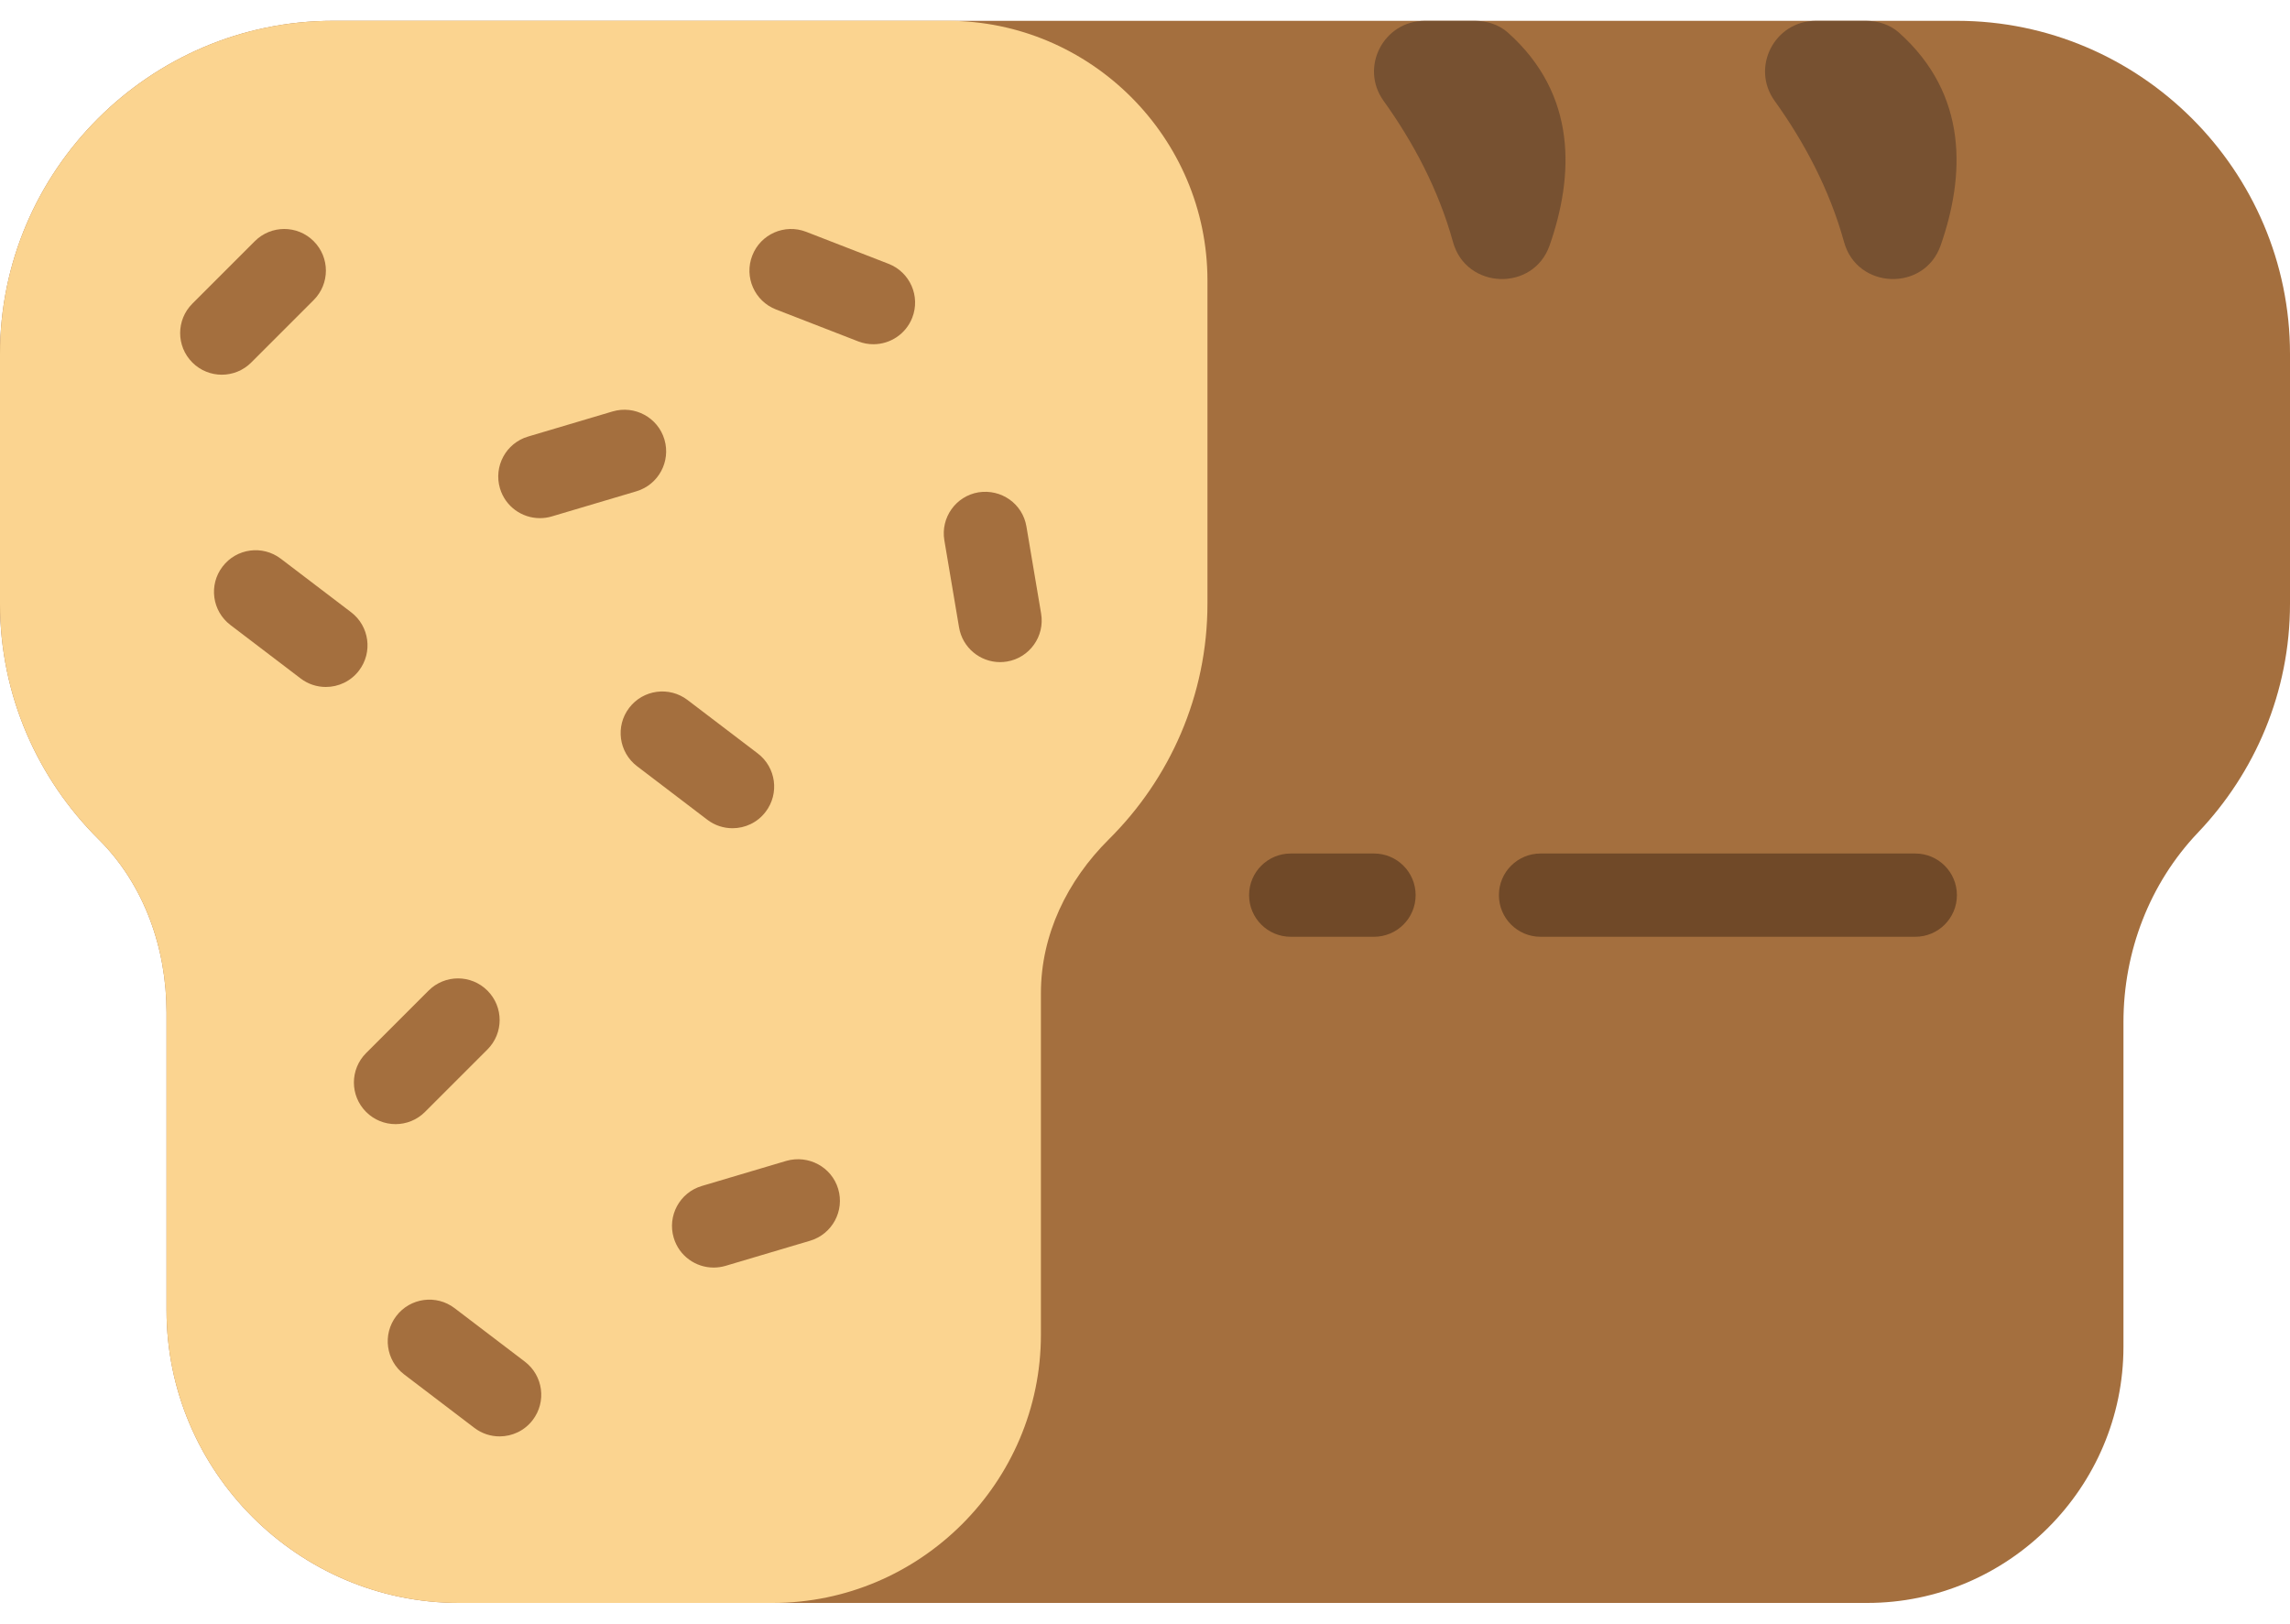
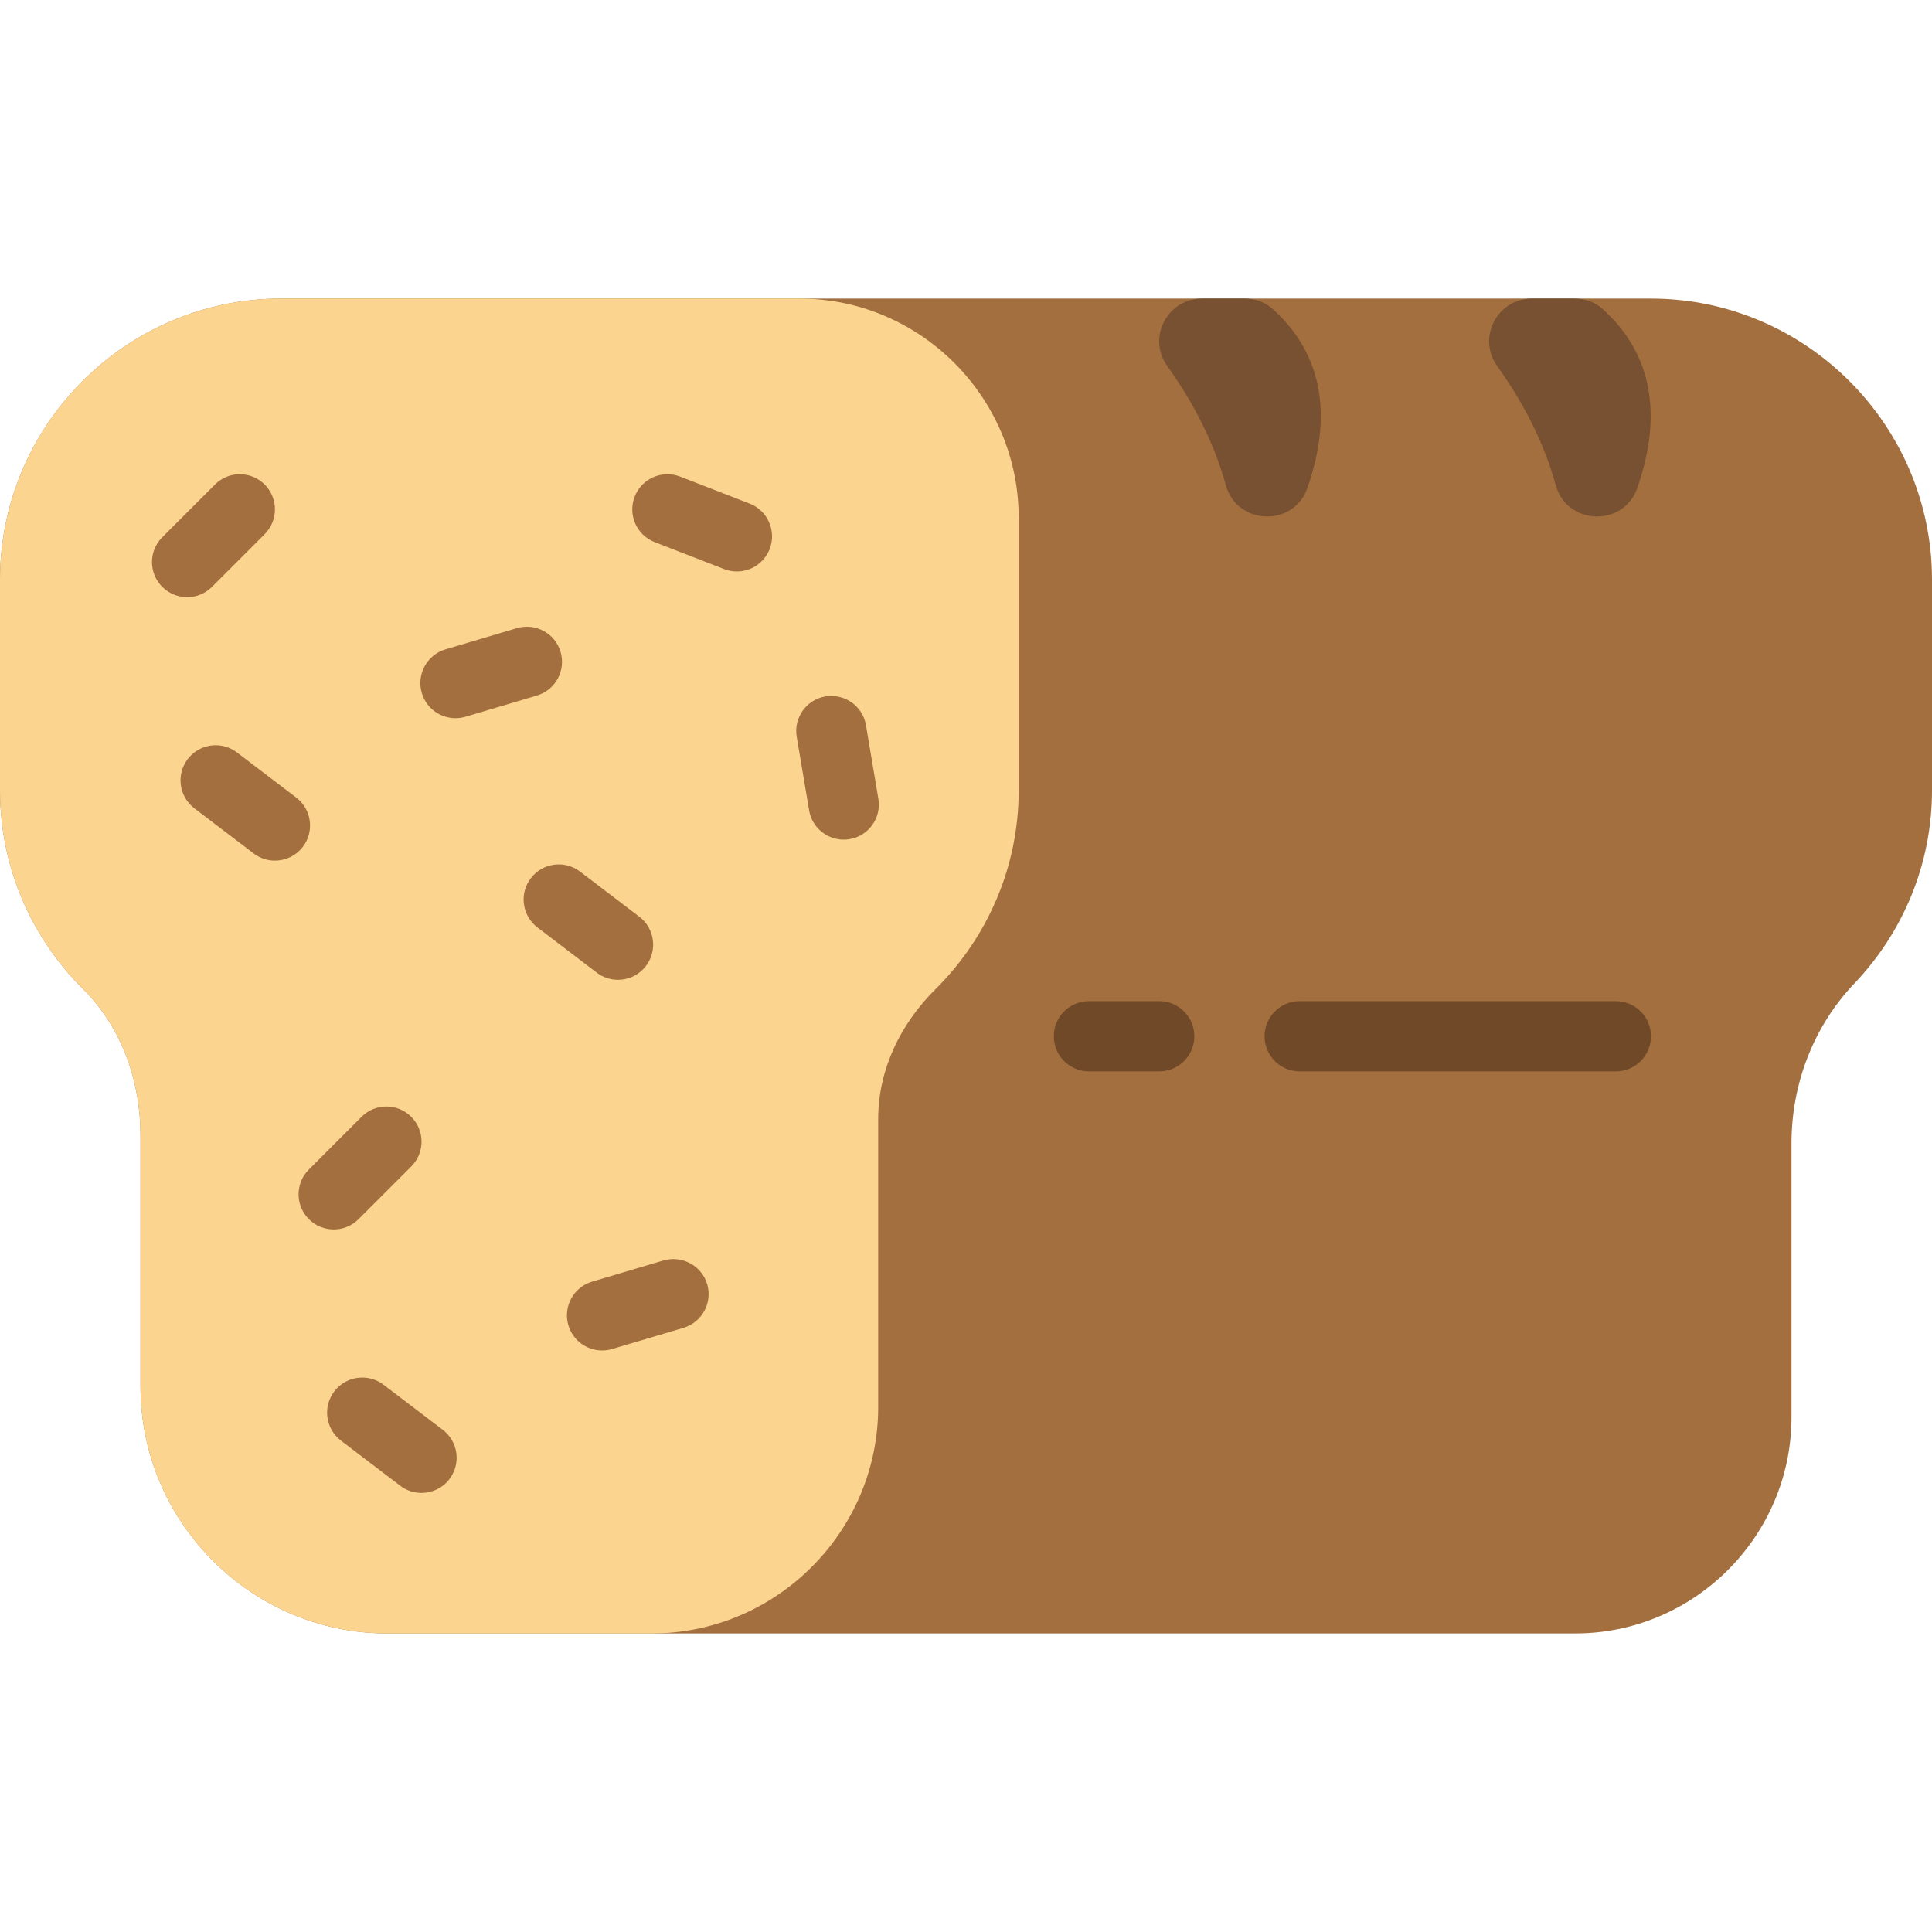
- <svg xmlns="http://www.w3.org/2000/svg" width="55" height="39" viewBox="0 0 55 39" fill="none">
-   <path d="M47 0.5H28H27H8C3.6 0.5 0 4.1 0 8.5V14.5C0 16.708 0.909 18.711 2.369 20.16C3.464 21.247 4 22.779 4 24.322V31.473C4 35.338 7.162 38.5 11.027 38.5H27H28H44.846C48.231 38.5 51 35.731 51 32.346V24.55C51 22.86 51.625 21.22 52.791 19.996C54.157 18.562 55 16.626 55 14.5V8.5C55 4.1 51.4 0.5 47 0.5Z" fill="#A46F3E" />
-   <path d="M22.762 0.5H8C3.6 0.5 0 4.1 0 8.5V14.5C0 16.708 0.909 18.711 2.369 20.16C3.464 21.247 4 22.779 4 24.322V31.473C4 35.338 7.162 38.5 11.027 38.5H18.558C22.101 38.5 25 35.601 25 32.058V23.855C25 22.449 25.633 21.151 26.631 20.16C28.091 18.711 29 16.708 29 14.5V6.738C29 3.307 26.193 0.5 22.762 0.5Z" fill="#FBD490" />
-   <path d="M46 22.5H37C36.448 22.5 36 22.053 36 21.5C36 20.947 36.448 20.5 37 20.5H46C46.552 20.5 47 20.947 47 21.5C47 22.053 46.552 22.5 46 22.5Z" fill="#704928" />
-   <path d="M33 22.5H31C30.448 22.5 30 22.053 30 21.5C30 20.947 30.448 20.5 31 20.5H33C33.552 20.5 34 20.947 34 21.5C34 22.053 33.552 22.5 33 22.5Z" fill="#704928" />
-   <path d="M9.5 27C9.244 27 8.988 26.902 8.793 26.707C8.402 26.316 8.402 25.684 8.793 25.293L10.293 23.793C10.684 23.402 11.316 23.402 11.707 23.793C12.098 24.184 12.098 24.816 11.707 25.207L10.207 26.707C10.012 26.902 9.756 27 9.5 27Z" fill="#A46F3E" />
-   <path d="M17.593 19.893C17.382 19.893 17.169 19.827 16.988 19.689L15.3 18.403C14.861 18.068 14.776 17.441 15.111 17.002C15.445 16.563 16.072 16.478 16.512 16.812L18.2 18.097C18.639 18.432 18.724 19.059 18.389 19.498C18.192 19.757 17.895 19.893 17.593 19.893Z" fill="#A46F3E" />
-   <path d="M11.999 34.5C11.788 34.5 11.575 34.434 11.394 34.296L9.706 33.011C9.267 32.676 9.182 32.049 9.517 31.61C9.851 31.171 10.478 31.085 10.918 31.42L12.606 32.705C13.045 33.04 13.13 33.667 12.795 34.106C12.599 34.364 12.301 34.5 11.999 34.5Z" fill="#A46F3E" />
-   <path d="M17.139 30.445C16.708 30.445 16.31 30.165 16.181 29.73C16.024 29.201 16.325 28.644 16.854 28.486L18.887 27.882C19.417 27.732 19.973 28.027 20.131 28.556C20.289 29.085 19.987 29.642 19.458 29.8L17.425 30.404C17.33 30.432 17.233 30.445 17.139 30.445Z" fill="#A46F3E" />
-   <path d="M5.327 9C5.071 9 4.815 8.902 4.62 8.707C4.229 8.316 4.229 7.684 4.62 7.293L6.12 5.793C6.511 5.402 7.143 5.402 7.534 5.793C7.925 6.184 7.925 6.816 7.534 7.207L6.034 8.707C5.839 8.902 5.583 9 5.327 9Z" fill="#A46F3E" />
-   <path d="M7.826 16.5C7.615 16.5 7.402 16.434 7.221 16.296L5.533 15.011C5.094 14.676 5.009 14.049 5.344 13.61C5.678 13.17 6.305 13.085 6.745 13.42L8.433 14.705C8.872 15.04 8.957 15.667 8.622 16.106C8.426 16.364 8.128 16.5 7.826 16.5Z" fill="#A46F3E" />
-   <path d="M24.019 15.903C23.54 15.903 23.116 15.557 23.034 15.069L22.681 12.977C22.589 12.433 22.956 11.916 23.5 11.825C24.049 11.739 24.561 12.1 24.652 12.645L25.005 14.737C25.097 15.281 24.73 15.798 24.186 15.889C24.13 15.898 24.074 15.903 24.019 15.903Z" fill="#A46F3E" />
-   <path d="M12.966 12.445C12.535 12.445 12.137 12.165 12.008 11.73C11.851 11.201 12.152 10.644 12.681 10.486L14.714 9.882C15.244 9.727 15.801 10.027 15.958 10.556C16.115 11.085 15.814 11.642 15.285 11.8L13.252 12.404C13.157 12.432 13.061 12.445 12.966 12.445Z" fill="#A46F3E" />
-   <path d="M20.978 8.268C20.857 8.268 20.735 8.247 20.616 8.201L18.638 7.433C18.123 7.233 17.867 6.654 18.068 6.138C18.267 5.623 18.847 5.368 19.362 5.568L21.34 6.336C21.855 6.536 22.111 7.115 21.91 7.631C21.756 8.025 21.378 8.268 20.978 8.268Z" fill="#A46F3E" />
-   <path d="M46.609 5.896C47.195 4.222 47.28 2.276 45.608 0.783C45.394 0.592 45.105 0.5 44.819 0.5H43.613C42.621 0.5 42.044 1.617 42.622 2.422C43.322 3.397 43.937 4.536 44.29 5.815C44.605 6.955 46.218 7.012 46.609 5.896Z" fill="#775131" />
-   <path d="M37.217 5.896C37.803 4.222 37.888 2.276 36.216 0.783C36.002 0.592 35.713 0.5 35.427 0.5H34.221C33.229 0.5 32.652 1.617 33.23 2.422C33.93 3.397 34.545 4.536 34.898 5.815C35.213 6.955 36.826 7.012 37.217 5.896Z" fill="#775131" />
+ <svg xmlns="http://www.w3.org/2000/svg" width="55" height="55" viewBox="0 0 55 55" fill="none">
+   <path d="M47 8.5H28H27H8C3.6 8.5 0 12.1 0 16.5V22.5C0 24.708 0.909 26.711 2.369 28.16C3.464 29.247 4 30.779 4 32.322V39.473C4 43.338 7.162 46.5 11.027 46.5H27H28H44.846C48.231 46.5 51 43.731 51 40.346V32.55C51 30.86 51.625 29.22 52.791 27.996C54.157 26.562 55 24.626 55 22.5V16.5C55 12.1 51.4 8.5 47 8.5Z" fill="#A46F3E" />
+   <path d="M22.762 8.5H8C3.6 8.5 0 12.1 0 16.5V22.5C0 24.708 0.909 26.711 2.369 28.16C3.464 29.247 4 30.779 4 32.322V39.473C4 43.338 7.162 46.5 11.027 46.5H18.558C22.101 46.5 25 43.601 25 40.058V31.855C25 30.449 25.633 29.151 26.631 28.16C28.091 26.711 29 24.708 29 22.5V14.738C29 11.307 26.193 8.5 22.762 8.5Z" fill="#FBD490" />
+   <path d="M46 30.5H37C36.448 30.5 36 30.053 36 29.5C36 28.947 36.448 28.5 37 28.5H46C46.552 28.5 47 28.947 47 29.5C47 30.053 46.552 30.5 46 30.5Z" fill="#704928" />
+   <path d="M33 30.5H31C30.448 30.5 30 30.053 30 29.5C30 28.947 30.448 28.5 31 28.5H33C33.552 28.5 34 28.947 34 29.5C34 30.053 33.552 30.5 33 30.5Z" fill="#704928" />
+   <path d="M9.5 35C9.244 35 8.988 34.902 8.793 34.707C8.402 34.316 8.402 33.684 8.793 33.293L10.293 31.793C10.684 31.402 11.316 31.402 11.707 31.793C12.098 32.184 12.098 32.816 11.707 33.207L10.207 34.707C10.012 34.902 9.756 35 9.5 35Z" fill="#A46F3E" />
+   <path d="M17.593 27.893C17.382 27.893 17.169 27.827 16.988 27.689L15.3 26.403C14.861 26.068 14.776 25.441 15.111 25.002C15.445 24.563 16.072 24.478 16.512 24.812L18.2 26.097C18.639 26.432 18.724 27.059 18.389 27.498C18.192 27.757 17.895 27.893 17.593 27.893Z" fill="#A46F3E" />
+   <path d="M11.999 42.5C11.788 42.5 11.575 42.434 11.394 42.296L9.706 41.011C9.267 40.676 9.182 40.049 9.517 39.61C9.851 39.171 10.478 39.085 10.918 39.42L12.606 40.705C13.045 41.04 13.13 41.667 12.795 42.106C12.599 42.364 12.301 42.5 11.999 42.5Z" fill="#A46F3E" />
+   <path d="M17.139 38.445C16.708 38.445 16.31 38.165 16.181 37.73C16.024 37.201 16.325 36.644 16.854 36.486L18.887 35.882C19.417 35.732 19.973 36.027 20.131 36.556C20.289 37.085 19.987 37.642 19.458 37.8L17.425 38.404C17.33 38.432 17.233 38.445 17.139 38.445Z" fill="#A46F3E" />
+   <path d="M5.327 17C5.071 17 4.815 16.902 4.62 16.707C4.229 16.316 4.229 15.684 4.62 15.293L6.12 13.793C6.511 13.402 7.143 13.402 7.534 13.793C7.925 14.184 7.925 14.816 7.534 15.207L6.034 16.707C5.839 16.902 5.583 17 5.327 17Z" fill="#A46F3E" />
+   <path d="M7.826 24.5C7.615 24.5 7.402 24.434 7.221 24.296L5.533 23.011C5.094 22.676 5.009 22.049 5.344 21.61C5.678 21.17 6.305 21.085 6.745 21.42L8.433 22.705C8.872 23.04 8.957 23.667 8.622 24.106C8.426 24.364 8.128 24.5 7.826 24.5Z" fill="#A46F3E" />
+   <path d="M24.019 23.903C23.54 23.903 23.116 23.557 23.034 23.069L22.681 20.977C22.589 20.433 22.956 19.916 23.5 19.825C24.049 19.739 24.561 20.1 24.652 20.645L25.005 22.737C25.097 23.281 24.73 23.798 24.186 23.889C24.13 23.898 24.074 23.903 24.019 23.903Z" fill="#A46F3E" />
+   <path d="M12.966 20.445C12.535 20.445 12.137 20.165 12.008 19.73C11.851 19.201 12.152 18.644 12.681 18.486L14.714 17.882C15.244 17.727 15.801 18.027 15.958 18.556C16.115 19.085 15.814 19.642 15.285 19.8L13.252 20.404C13.157 20.432 13.061 20.445 12.966 20.445Z" fill="#A46F3E" />
+   <path d="M20.978 16.268C20.857 16.268 20.735 16.247 20.616 16.201L18.638 15.433C18.123 15.233 17.867 14.654 18.068 14.138C18.267 13.623 18.847 13.368 19.362 13.568L21.34 14.336C21.855 14.536 22.111 15.115 21.91 15.631C21.756 16.025 21.378 16.268 20.978 16.268Z" fill="#A46F3E" />
+   <path d="M46.609 13.896C47.195 12.222 47.28 10.276 45.608 8.783C45.394 8.592 45.105 8.5 44.819 8.5H43.613C42.621 8.5 42.044 9.617 42.622 10.422C43.322 11.397 43.937 12.536 44.29 13.815C44.605 14.955 46.218 15.012 46.609 13.896Z" fill="#775131" />
+   <path d="M37.217 13.896C37.803 12.222 37.888 10.276 36.216 8.783C36.002 8.592 35.713 8.5 35.427 8.5H34.221C33.229 8.5 32.652 9.617 33.23 10.422C33.93 11.397 34.545 12.536 34.898 13.815C35.213 14.955 36.826 15.012 37.217 13.896Z" fill="#775131" />
</svg>
